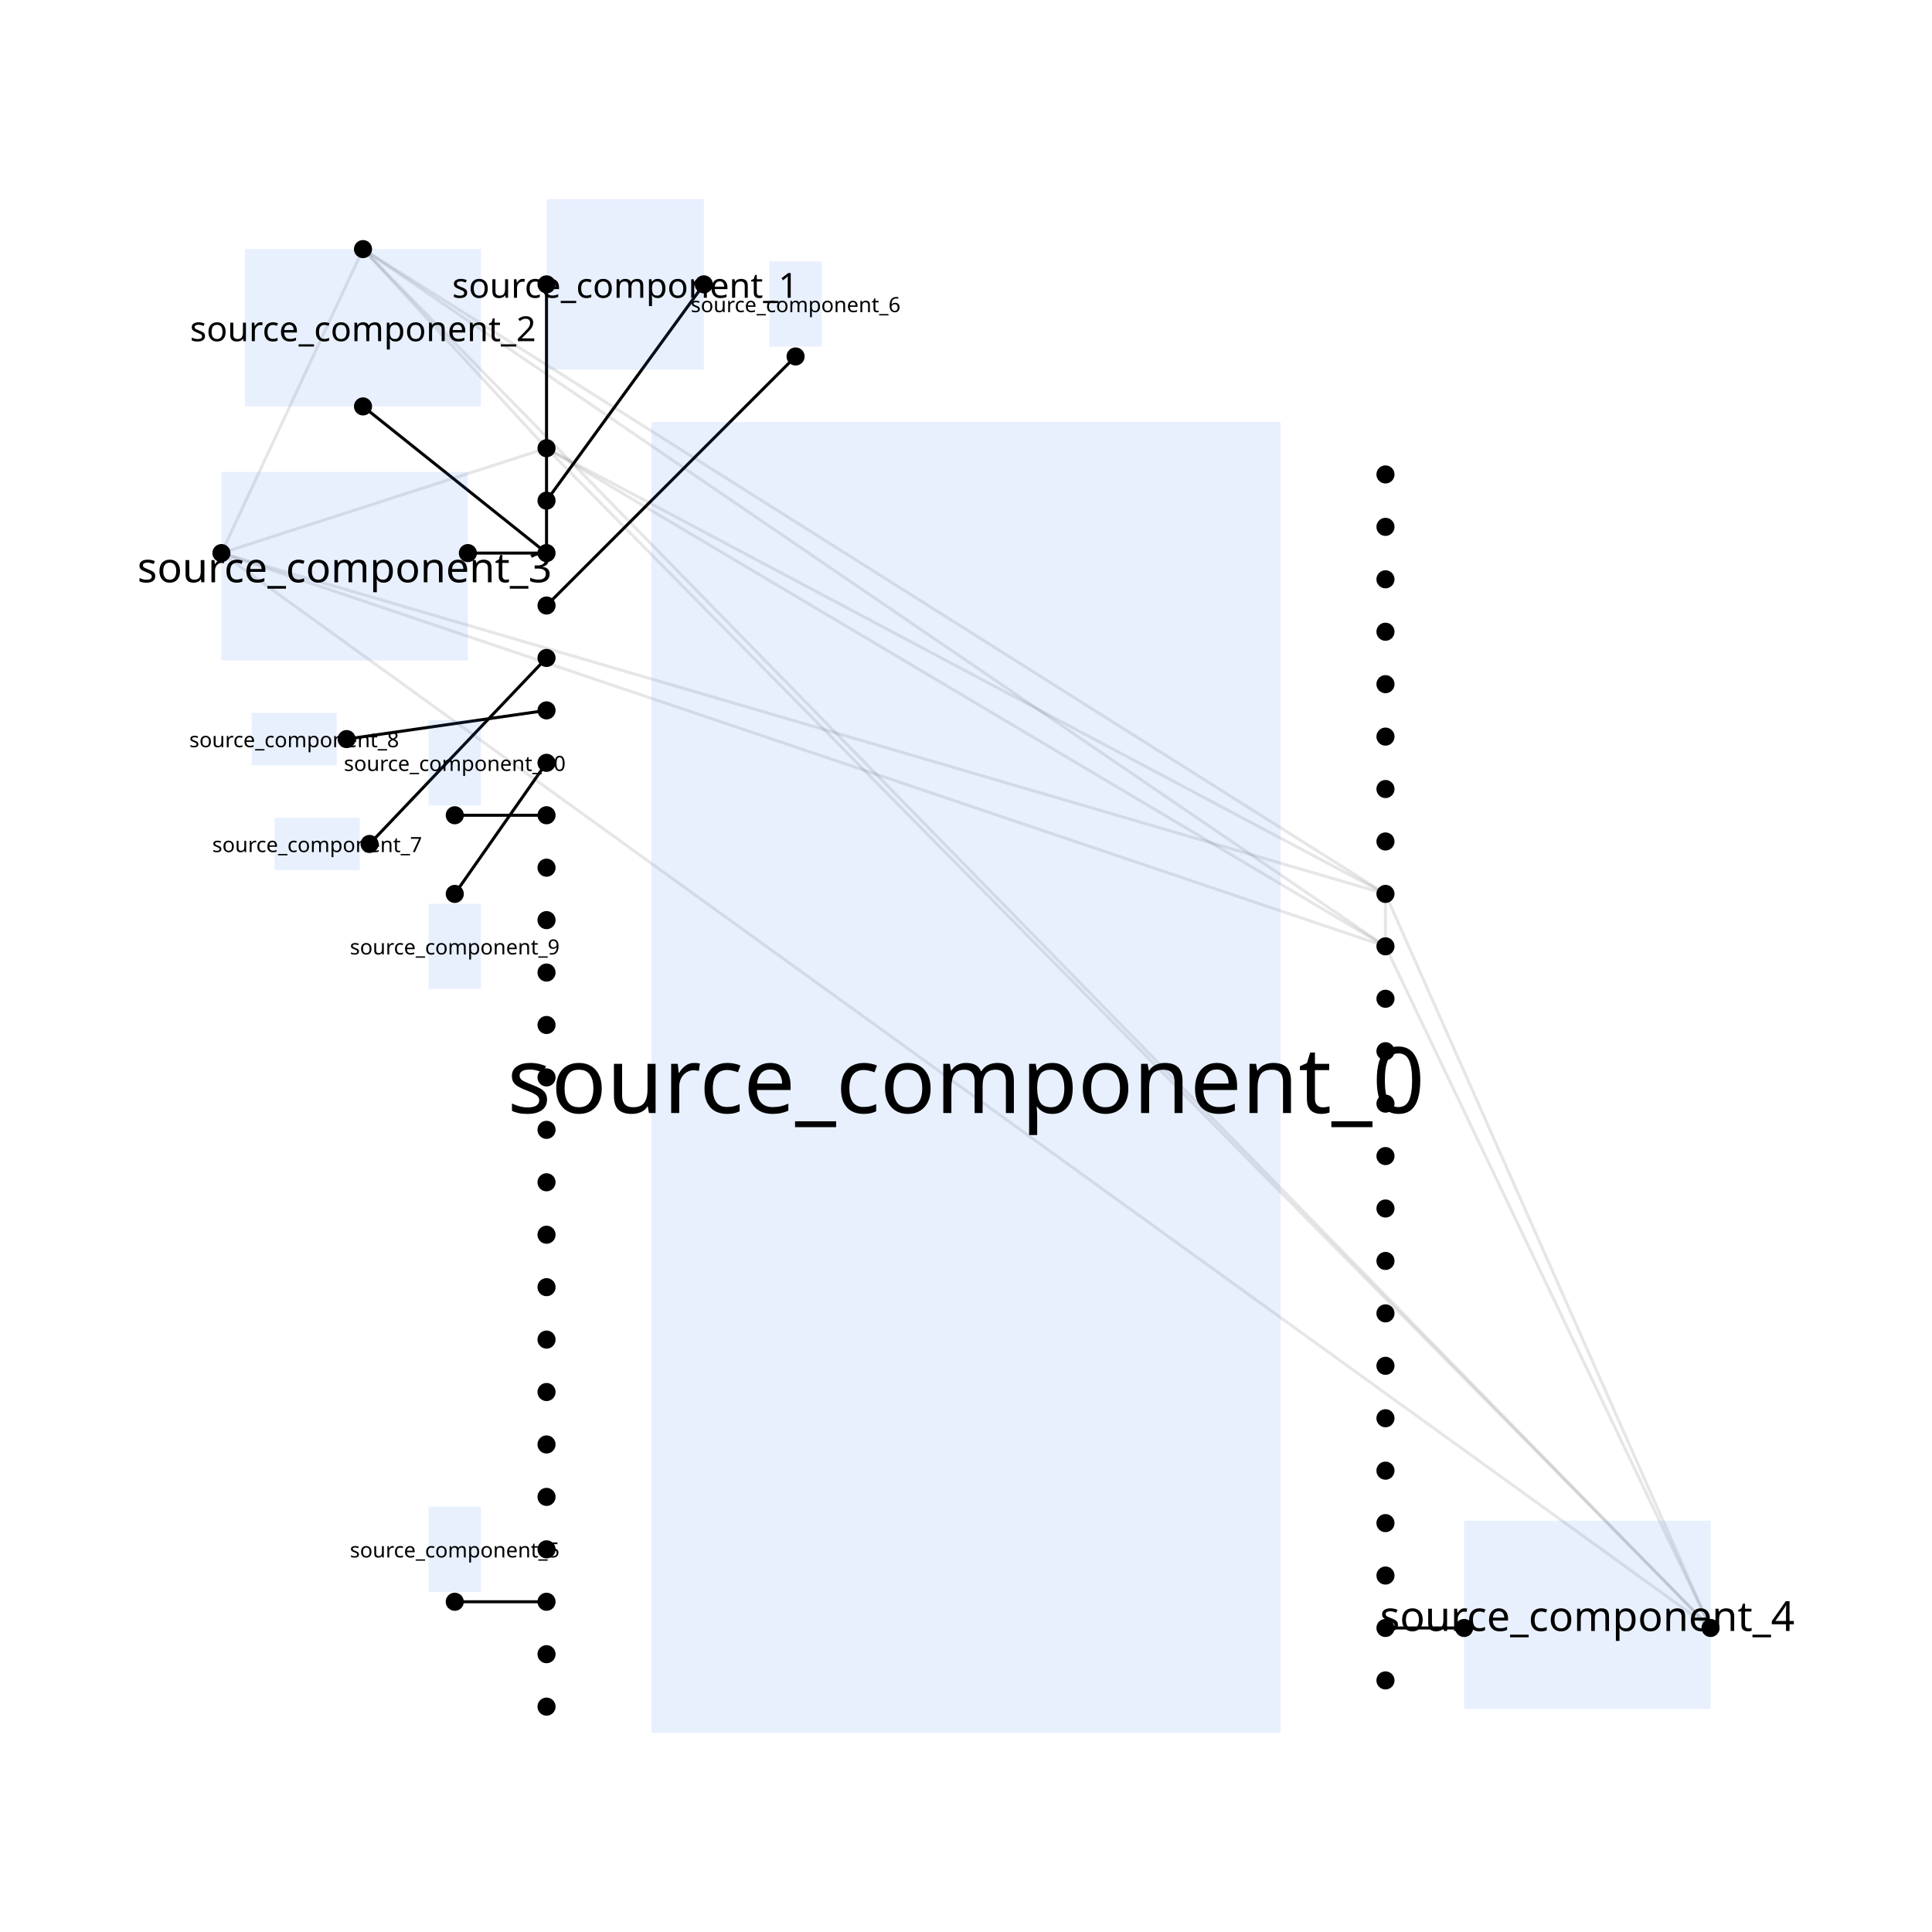
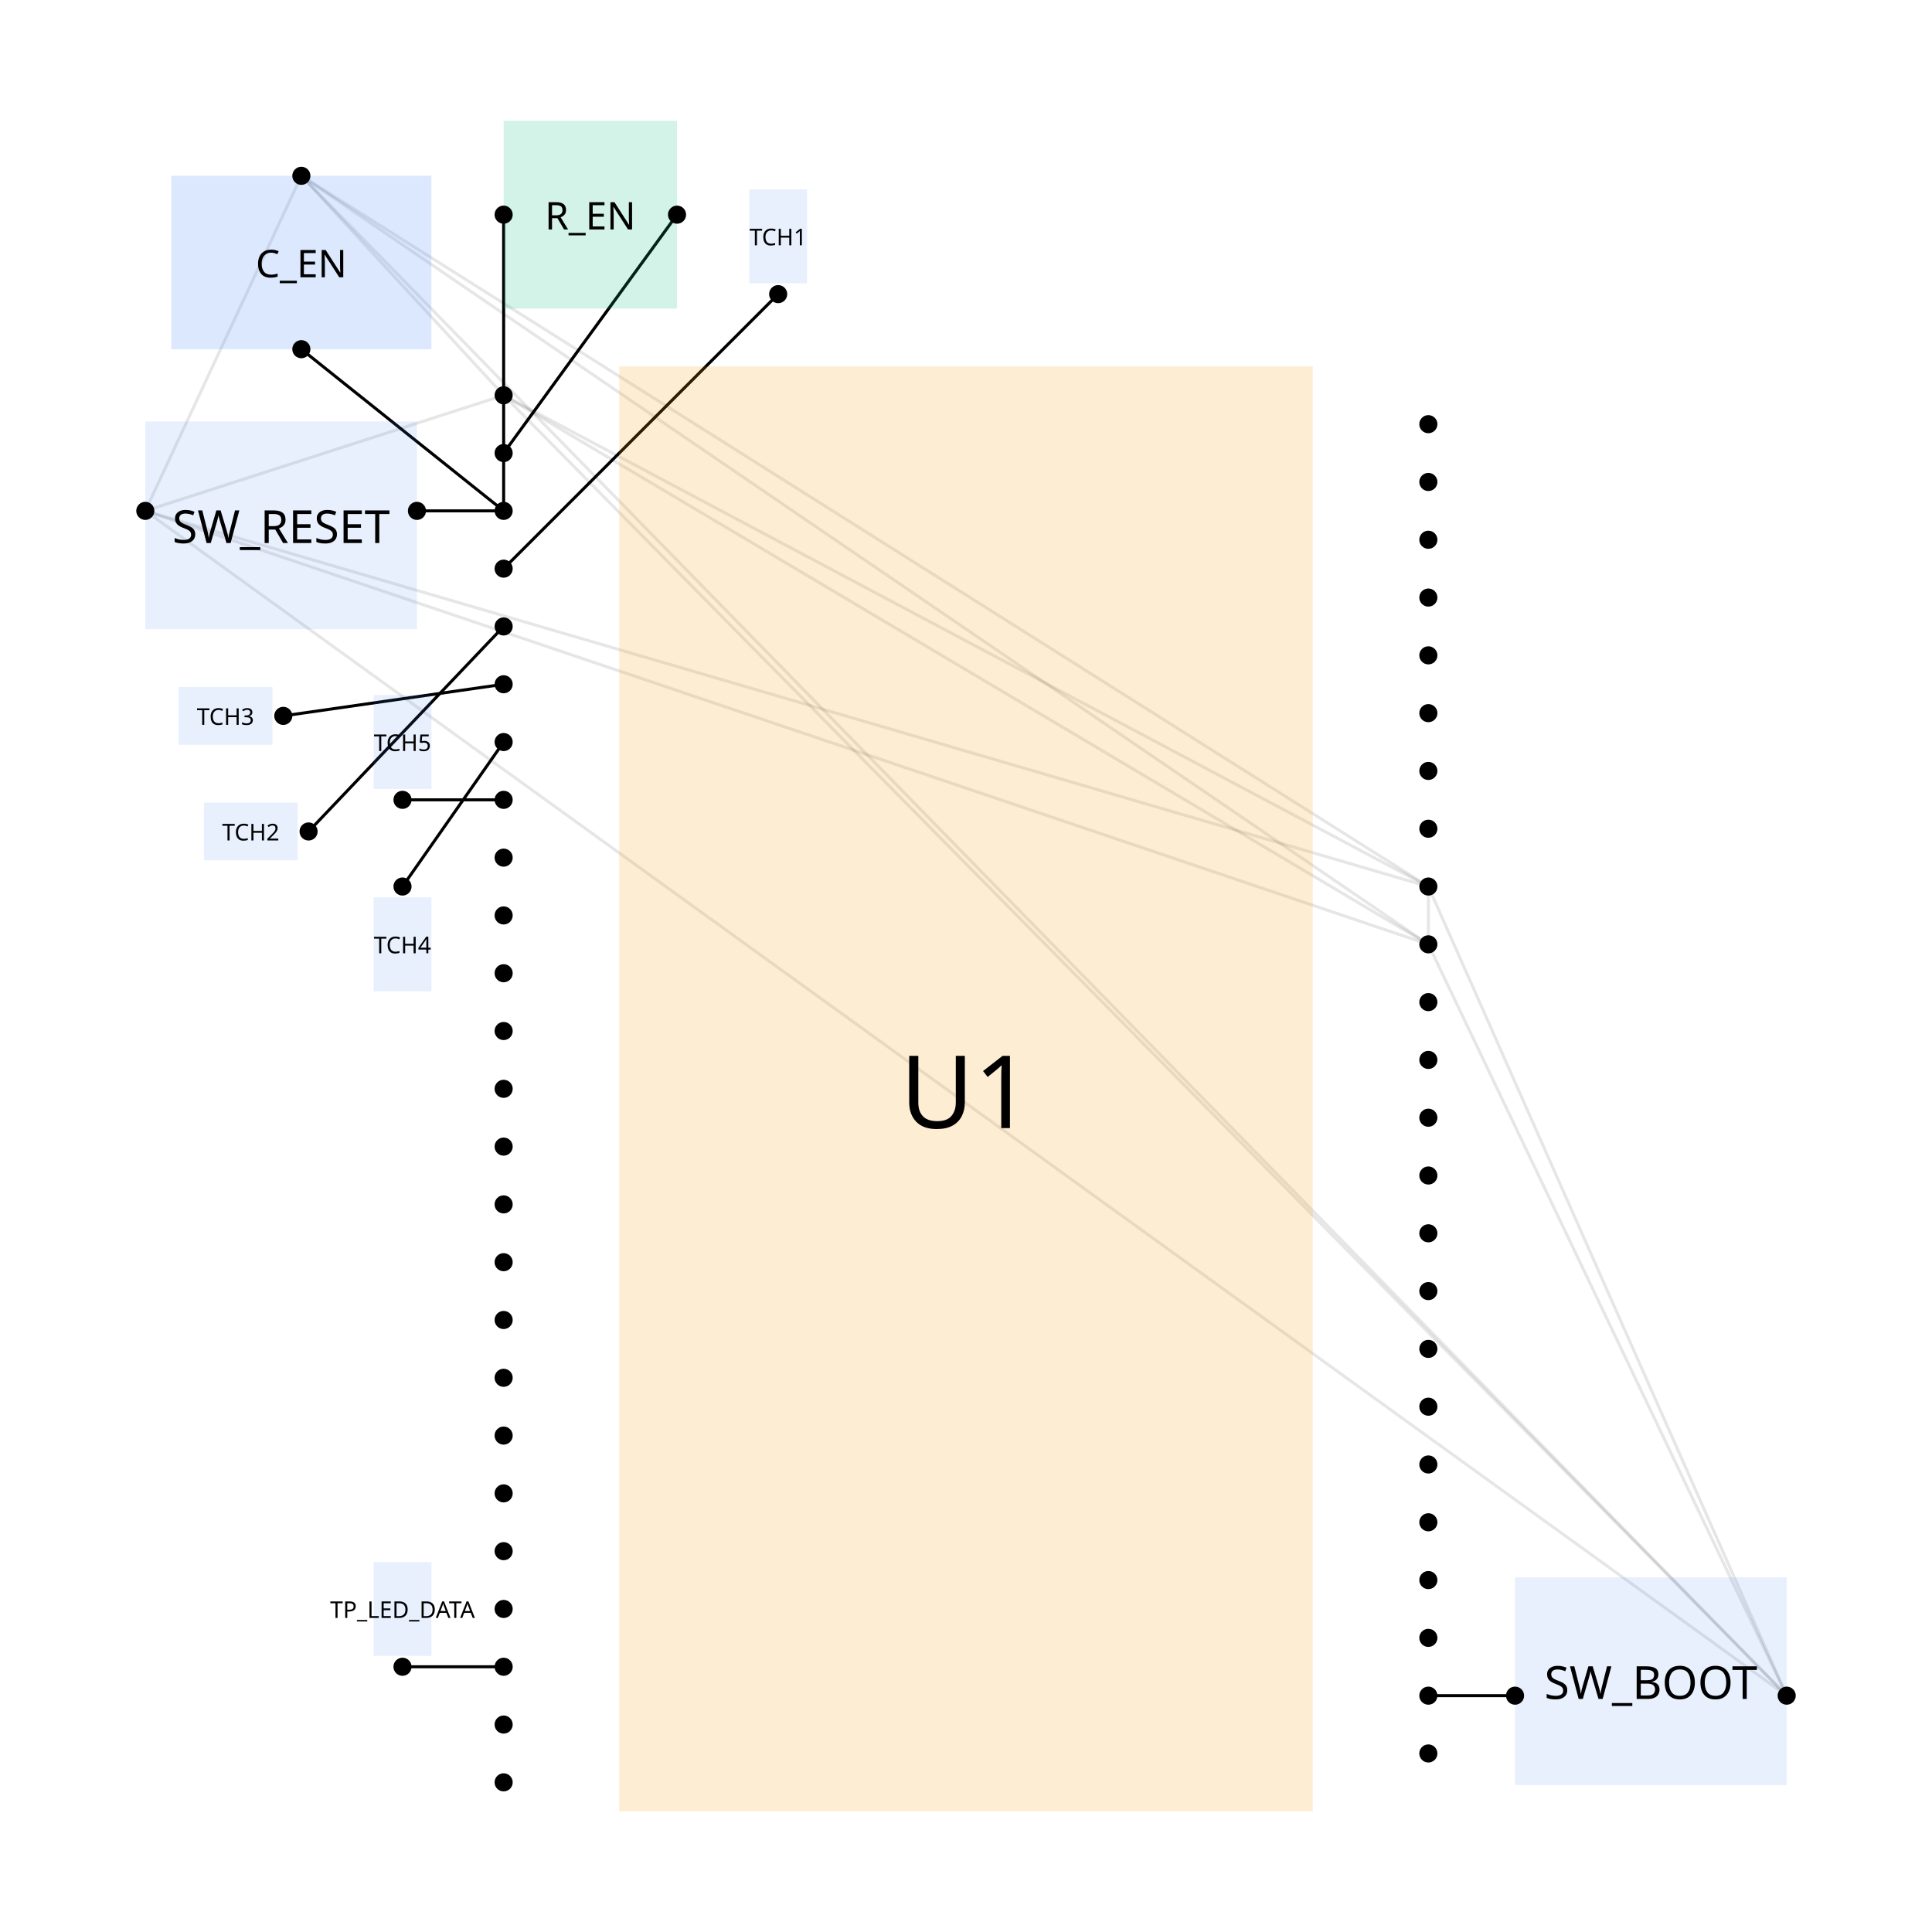
<svg xmlns="http://www.w3.org/2000/svg" width="640" height="640" viewBox="0 0 640 640">
  <rect width="100%" height="100%" fill="white" />
  <g>
-     <polyline data-points="-1.6,2.2000000000000006 -1.0000000000000009,3.0250000000000004" data-type="line" data-label="" points="181.045,165.847 233.153,94.198" fill="none" stroke="rgba(0,0,0,0.1)" stroke-width="1px" />
-   </g>
-   <g>
-     <polyline data-points="-1.6,2.400000000000001 1.6,0.49999999999999956" data-type="line" data-label="" points="181.045,148.477 458.955,313.486" fill="none" stroke="rgba(0,0,0,0.1)" stroke-width="1px" />
-   </g>
-   <g>
-     <polyline data-points="-1.6,2.400000000000001 1.6,0.6999999999999997" data-type="line" data-label="" points="181.045,148.477 458.955,296.117" fill="none" stroke="rgba(0,0,0,0.1)" stroke-width="1px" />
-   </g>
-   <g>
-     <polyline data-points="-1.6,2.400000000000001 -2.3000000000000003,3.15945535" data-type="line" data-label="" points="181.045,148.477 120.252,82.521" fill="none" stroke="rgba(0,0,0,0.1)" stroke-width="1px" />
-   </g>
-   <g>
-     <polyline data-points="-1.6,2.400000000000001 -2.8400000000000003,2.0000000000000013" data-type="line" data-label="" points="181.045,148.477 73.355,183.216" fill="none" stroke="rgba(0,0,0,0.1)" stroke-width="1px" />
-   </g>
-   <g>
-     <polyline data-points="-1.6,2.400000000000001 2.8400000000000003,-2.1000000000000005" data-type="line" data-label="" points="181.045,148.477 566.645,539.288" fill="none" stroke="rgba(0,0,0,0.1)" stroke-width="1px" />
-   </g>
-   <g>
-     <polyline data-points="1.6,0.49999999999999956 1.6,0.6999999999999997" data-type="line" data-label="" points="458.955,313.486 458.955,296.117" fill="none" stroke="rgba(0,0,0,0.1)" stroke-width="1px" />
-   </g>
-   <g>
-     <polyline data-points="1.6,0.49999999999999956 -2.3000000000000003,3.15945535" data-type="line" data-label="" points="458.955,313.486 120.252,82.521" fill="none" stroke="rgba(0,0,0,0.1)" stroke-width="1px" />
-   </g>
-   <g>
-     <polyline data-points="1.6,0.49999999999999956 -2.8400000000000003,2.0000000000000013" data-type="line" data-label="" points="458.955,313.486 73.355,183.216" fill="none" stroke="rgba(0,0,0,0.1)" stroke-width="1px" />
-   </g>
-   <g>
-     <polyline data-points="1.6,0.49999999999999956 2.8400000000000003,-2.1000000000000005" data-type="line" data-label="" points="458.955,313.486 566.645,539.288" fill="none" stroke="rgba(0,0,0,0.1)" stroke-width="1px" />
-   </g>
-   <g>
-     <polyline data-points="1.6,0.6999999999999997 -2.3000000000000003,3.15945535" data-type="line" data-label="" points="458.955,296.117 120.252,82.521" fill="none" stroke="rgba(0,0,0,0.1)" stroke-width="1px" />
-   </g>
-   <g>
-     <polyline data-points="1.6,0.6999999999999997 -2.8400000000000003,2.0000000000000013" data-type="line" data-label="" points="458.955,296.117 73.355,183.216" fill="none" stroke="rgba(0,0,0,0.1)" stroke-width="1px" />
-   </g>
-   <g>
-     <polyline data-points="1.6,0.6999999999999997 2.8400000000000003,-2.1000000000000005" data-type="line" data-label="" points="458.955,296.117 566.645,539.288" fill="none" stroke="rgba(0,0,0,0.1)" stroke-width="1px" />
-   </g>
-   <g>
-     <polyline data-points="-2.3000000000000003,3.15945535 -2.8400000000000003,2.0000000000000013" data-type="line" data-label="" points="120.252,82.521 73.355,183.216" fill="none" stroke="rgba(0,0,0,0.1)" stroke-width="1px" />
-   </g>
-   <g>
-     <polyline data-points="-2.3000000000000003,3.15945535 2.8400000000000003,-2.1000000000000005" data-type="line" data-label="" points="120.252,82.521 566.645,539.288" fill="none" stroke="rgba(0,0,0,0.1)" stroke-width="1px" />
-   </g>
-   <g>
-     <polyline data-points="-2.8400000000000003,2.0000000000000013 2.8400000000000003,-2.1000000000000005" data-type="line" data-label="" points="73.355,183.216 566.645,539.288" fill="none" stroke="rgba(0,0,0,0.1)" stroke-width="1px" />
-   </g>
-   <g>
-     <polyline data-points="-1.6,2.000000000000001 -1.6000000000000005,3.0250000000000004" data-type="line" data-label="" points="181.045,183.216 181.045,94.198" fill="none" stroke="black" stroke-width="1px" />
-   </g>
-   <g>
-     <polyline data-points="-1.6,2.000000000000001 -2.3000000000000003,2.5594553500000004" data-type="line" data-label="" points="181.045,183.216 120.252,134.629" fill="none" stroke="black" stroke-width="1px" />
-   </g>
-   <g>
-     <polyline data-points="-1.6,2.000000000000001 -1.9,2.000000000000001" data-type="line" data-label="" points="181.045,183.216 154.991,183.216" fill="none" stroke="black" stroke-width="1px" />
-   </g>
-   <g>
-     <polyline data-points="1.6,-2.1000000000000005 1.9,-2.1000000000000005" data-type="line" data-label="" points="458.955,539.288 485.009,539.288" fill="none" stroke="black" stroke-width="1px" />
-   </g>
-   <g>
-     <polyline data-points="-1.6,1.8000000000000007 -0.6500000000000009,2.75" data-type="line" data-label="" points="181.045,200.586 263.55,118.081" fill="none" stroke="black" stroke-width="1px" />
-   </g>
-   <g>
-     <polyline data-points="-1.6,1.6000000000000008 -2.2750000000000012,0.8905446500000017" data-type="line" data-label="" points="181.045,217.955 122.423,279.569" fill="none" stroke="black" stroke-width="1px" />
-   </g>
-   <g>
-     <polyline data-points="-1.6,1.4000000000000008 -2.3625000000000007,1.2905446500000015" data-type="line" data-label="" points="181.045,235.324 114.824,244.83" fill="none" stroke="black" stroke-width="1px" />
-   </g>
-   <g>
-     <polyline data-points="-1.6,1.2000000000000008 -1.9500000000000002,0.7000000000000006" data-type="line" data-label="" points="181.045,252.694 150.649,296.117" fill="none" stroke="black" stroke-width="1px" />
-   </g>
-   <g>
-     <polyline data-points="-1.6,1.0000000000000009 -1.9500000000000002,1.0000000000000009" data-type="line" data-label="" points="181.045,270.063 150.649,270.063" fill="none" stroke="black" stroke-width="1px" />
-   </g>
-   <g>
-     <polyline data-points="-1.6,-2.0000000000000004 -1.9500000000000006,-2.0000000000000004" data-type="line" data-label="" points="181.045,530.604 150.649,530.604" fill="none" stroke="black" stroke-width="1px" />
-   </g>
-   <g>
-     <polyline data-points="-1.6,2.2000000000000006 -1.0000000000000009,3.0250000000000004" data-type="line" data-label="" points="181.045,165.847 233.153,94.198" fill="none" stroke="black" stroke-width="1px" />
-   </g>
-   <g>
-     <rect data-type="rect" data-label="source_component_0" data-x="0" data-y="0" x="215.784" y="139.793" width="208.432" height="434.234" fill="rgba(59, 130, 246, 0.12)" stroke="none" stroke-width="0.012" />
-   </g>
-   <g>
-     <rect data-type="rect" data-label="source_component_1" data-x="-1.3000000000000007" data-y="3.0250000000000004" x="181.045" y="65.973" width="52.108" height="56.45" fill="rgba(59, 130, 246, 0.12)" stroke="none" stroke-width="0.012" />
-   </g>
-   <g>
-     <rect data-type="rect" data-label="source_component_2" data-x="-2.3000000000000003" data-y="2.85945535" x="81.171" y="82.521" width="78.162" height="52.108" fill="rgba(59, 130, 246, 0.12)" stroke="none" stroke-width="0.012" />
-   </g>
-   <g>
-     <rect data-type="rect" data-label="source_component_3" data-x="-2.37" data-y="1.950000000000001" x="73.355" y="156.341" width="81.636" height="62.435" fill="rgba(59, 130, 246, 0.12)" stroke="none" stroke-width="0.012" />
-   </g>
-   <g>
-     <rect data-type="rect" data-label="source_component_4" data-x="2.37" data-y="-2.0500000000000007" x="485.009" y="503.728" width="81.636" height="62.435" fill="rgba(59, 130, 246, 0.12)" stroke="none" stroke-width="0.012" />
-   </g>
-   <g>
-     <rect data-type="rect" data-label="source_component_5" data-x="-1.9500000000000006" data-y="-1.8000000000000003" x="141.964" y="499.122" width="17.369" height="28.225" fill="rgba(59, 130, 246, 0.12)" stroke="none" stroke-width="0.012" />
-   </g>
-   <g>
-     <rect data-type="rect" data-label="source_component_6" data-x="-0.6500000000000009" data-y="2.95" x="254.865" y="86.599" width="17.369" height="28.225" fill="rgba(59, 130, 246, 0.12)" stroke="none" stroke-width="0.012" />
-   </g>
-   <g>
-     <rect data-type="rect" data-label="source_component_7" data-x="-2.475000000000001" data-y="0.8905446500000017" x="90.941" y="270.884" width="28.225" height="17.369" fill="rgba(59, 130, 246, 0.12)" stroke="none" stroke-width="0.012" />
-   </g>
-   <g>
-     <rect data-type="rect" data-label="source_component_8" data-x="-2.562500000000001" data-y="1.2905446500000015" x="83.342" y="236.145" width="28.225" height="17.369" fill="rgba(59, 130, 246, 0.12)" stroke="none" stroke-width="0.012" />
-   </g>
-   <g>
-     <rect data-type="rect" data-label="source_component_9" data-x="-1.9500000000000002" data-y="0.5000000000000004" x="141.964" y="299.374" width="17.369" height="28.225" fill="rgba(59, 130, 246, 0.12)" stroke="none" stroke-width="0.012" />
-   </g>
-   <g>
-     <rect data-type="rect" data-label="source_component_10" data-x="-1.9500000000000002" data-y="1.200000000000001" x="141.964" y="238.581" width="17.369" height="28.225" fill="rgba(59, 130, 246, 0.12)" stroke="none" stroke-width="0.012" />
-   </g>
-   <text data-type="text" data-label="source_component_0" data-x="0" data-y="0" x="320" y="356.91" fill="black" font-size="30.396" font-family="sans-serif" text-anchor="middle" dominant-baseline="central">source_component_0</text>
-   <text data-type="text" data-label="source_component_1" data-x="-1.3000000000000007" data-y="3.0250000000000004" x="207.099" y="94.198" fill="black" font-size="11.464" font-family="sans-serif" text-anchor="middle" dominant-baseline="central">source_component_1</text>
-   <text data-type="text" data-label="source_component_2" data-x="-2.3000000000000003" data-y="2.85945535" x="120.252" y="108.575" fill="black" font-size="11.464" font-family="sans-serif" text-anchor="middle" dominant-baseline="central">source_component_2</text>
-   <text data-type="text" data-label="source_component_3" data-x="-2.37" data-y="1.950000000000001" x="114.173" y="187.559" fill="black" font-size="13.736" font-family="sans-serif" text-anchor="middle" dominant-baseline="central">source_component_3</text>
-   <text data-type="text" data-label="source_component_4" data-x="2.37" data-y="-2.0500000000000007" x="525.827" y="534.946" fill="black" font-size="13.736" font-family="sans-serif" text-anchor="middle" dominant-baseline="central">source_component_4</text>
-   <text data-type="text" data-label="source_component_5" data-x="-1.9500000000000006" data-y="-1.8000000000000003" x="150.649" y="513.234" fill="black" font-size="6.948" font-family="sans-serif" text-anchor="middle" dominant-baseline="central">source_component_5</text>
-   <text data-type="text" data-label="source_component_6" data-x="-0.6500000000000009" data-y="2.95" x="263.55" y="100.712" fill="black" font-size="6.948" font-family="sans-serif" text-anchor="middle" dominant-baseline="central">source_component_6</text>
-   <text data-type="text" data-label="source_component_7" data-x="-2.475000000000001" data-y="0.8905446500000017" x="105.054" y="279.569" fill="black" font-size="6.948" font-family="sans-serif" text-anchor="middle" dominant-baseline="central">source_component_7</text>
-   <text data-type="text" data-label="source_component_8" data-x="-2.562500000000001" data-y="1.2905446500000015" x="97.455" y="244.83" fill="black" font-size="6.948" font-family="sans-serif" text-anchor="middle" dominant-baseline="central">source_component_8</text>
-   <text data-type="text" data-label="source_component_9" data-x="-1.9500000000000002" data-y="0.5000000000000004" x="150.649" y="313.486" fill="black" font-size="6.948" font-family="sans-serif" text-anchor="middle" dominant-baseline="central">source_component_9</text>
-   <text data-type="text" data-label="source_component_10" data-x="-1.9500000000000002" data-y="1.200000000000001" x="150.649" y="252.694" fill="black" font-size="6.948" font-family="sans-serif" text-anchor="middle" dominant-baseline="central">source_component_10</text>
-   <g>
-     <circle data-type="point" data-label="source_port_0 (source_net_1)" data-x="-1.6" data-y="2.400000000000001" cx="181.045" cy="148.477" r="3" fill="black" />
-   </g>
-   <g>
-     <circle data-type="point" data-label="source_port_1 (source_net_0)" data-x="-1.6" data-y="2.2000000000000006" cx="181.045" cy="165.847" r="3" fill="black" />
-   </g>
-   <g>
-     <circle data-type="point" data-label="source_port_2" data-x="-1.6" data-y="2.000000000000001" cx="181.045" cy="183.216" r="3" fill="black" />
-   </g>
-   <g>
-     <circle data-type="point" data-label="source_port_3" data-x="-1.6" data-y="1.8000000000000007" cx="181.045" cy="200.586" r="3" fill="black" />
-   </g>
-   <g>
-     <circle data-type="point" data-label="source_port_4" data-x="-1.6" data-y="1.6000000000000008" cx="181.045" cy="217.955" r="3" fill="black" />
-   </g>
-   <g>
-     <circle data-type="point" data-label="source_port_5" data-x="-1.6" data-y="1.4000000000000008" cx="181.045" cy="235.324" r="3" fill="black" />
-   </g>
-   <g>
-     <circle data-type="point" data-label="source_port_6" data-x="-1.6" data-y="1.2000000000000008" cx="181.045" cy="252.694" r="3" fill="black" />
-   </g>
-   <g>
-     <circle data-type="point" data-label="source_port_7" data-x="-1.6" data-y="1.0000000000000009" cx="181.045" cy="270.063" r="3" fill="black" />
-   </g>
-   <g>
-     <circle data-type="point" data-label="source_port_8" data-x="-1.6" data-y="0.8000000000000009" cx="181.045" cy="287.432" r="3" fill="black" />
-   </g>
-   <g>
-     <circle data-type="point" data-label="source_port_9" data-x="-1.6" data-y="0.600000000000001" cx="181.045" cy="304.802" r="3" fill="black" />
-   </g>
-   <g>
-     <circle data-type="point" data-label="source_port_10" data-x="-1.6" data-y="0.400000000000001" cx="181.045" cy="322.171" r="3" fill="black" />
-   </g>
-   <g>
-     <circle data-type="point" data-label="source_port_11" data-x="-1.6" data-y="0.20000000000000107" cx="181.045" cy="339.541" r="3" fill="black" />
-   </g>
-   <g>
-     <circle data-type="point" data-label="source_port_12" data-x="-1.6" data-y="8.881784197001252e-16" cx="181.045" cy="356.91" r="3" fill="black" />
-   </g>
-   <g>
-     <circle data-type="point" data-label="source_port_13" data-x="-1.6" data-y="-0.1999999999999993" cx="181.045" cy="374.279" r="3" fill="black" />
-   </g>
-   <g>
-     <circle data-type="point" data-label="source_port_14" data-x="-1.6" data-y="-0.39999999999999947" cx="181.045" cy="391.649" r="3" fill="black" />
-   </g>
-   <g>
-     <circle data-type="point" data-label="source_port_15" data-x="-1.6" data-y="-0.5999999999999996" cx="181.045" cy="409.018" r="3" fill="black" />
-   </g>
-   <g>
-     <circle data-type="point" data-label="source_port_16" data-x="-1.6" data-y="-0.7999999999999998" cx="181.045" cy="426.387" r="3" fill="black" />
-   </g>
-   <g>
-     <circle data-type="point" data-label="source_port_17" data-x="-1.6" data-y="-1" cx="181.045" cy="443.757" r="3" fill="black" />
-   </g>
-   <g>
-     <circle data-type="point" data-label="source_port_18" data-x="-1.6" data-y="-1.2000000000000002" cx="181.045" cy="461.126" r="3" fill="black" />
-   </g>
-   <g>
-     <circle data-type="point" data-label="source_port_19" data-x="-1.6" data-y="-1.4000000000000004" cx="181.045" cy="478.496" r="3" fill="black" />
-   </g>
-   <g>
-     <circle data-type="point" data-label="source_port_20" data-x="-1.6" data-y="-1.6" cx="181.045" cy="495.865" r="3" fill="black" />
-   </g>
-   <g>
-     <circle data-type="point" data-label="source_port_21" data-x="-1.6" data-y="-1.8000000000000003" cx="181.045" cy="513.234" r="3" fill="black" />
-   </g>
-   <g>
-     <circle data-type="point" data-label="source_port_22" data-x="-1.6" data-y="-2.0000000000000004" cx="181.045" cy="530.604" r="3" fill="black" />
-   </g>
-   <g>
-     <circle data-type="point" data-label="source_port_23" data-x="-1.6" data-y="-2.2000000000000006" cx="181.045" cy="547.973" r="3" fill="black" />
-   </g>
-   <g>
-     <circle data-type="point" data-label="source_port_24" data-x="-1.6" data-y="-2.400000000000001" cx="181.045" cy="565.342" r="3" fill="black" />
-   </g>
-   <g>
-     <circle data-type="point" data-label="source_port_25" data-x="1.6" data-y="-2.3000000000000007" cx="458.955" cy="556.658" r="3" fill="black" />
-   </g>
-   <g>
-     <circle data-type="point" data-label="source_port_26" data-x="1.6" data-y="-2.1000000000000005" cx="458.955" cy="539.288" r="3" fill="black" />
-   </g>
-   <g>
-     <circle data-type="point" data-label="source_port_27" data-x="1.6" data-y="-1.9000000000000008" cx="458.955" cy="521.919" r="3" fill="black" />
-   </g>
-   <g>
-     <circle data-type="point" data-label="source_port_28" data-x="1.6" data-y="-1.7000000000000006" cx="458.955" cy="504.55" r="3" fill="black" />
-   </g>
-   <g>
-     <circle data-type="point" data-label="source_port_29" data-x="1.6" data-y="-1.5000000000000007" cx="458.955" cy="487.18" r="3" fill="black" />
-   </g>
-   <g>
-     <circle data-type="point" data-label="source_port_30" data-x="1.6" data-y="-1.3000000000000007" cx="458.955" cy="469.811" r="3" fill="black" />
-   </g>
-   <g>
-     <circle data-type="point" data-label="source_port_31" data-x="1.6" data-y="-1.1000000000000008" cx="458.955" cy="452.441" r="3" fill="black" />
-   </g>
-   <g>
-     <circle data-type="point" data-label="source_port_32" data-x="1.6" data-y="-0.9000000000000008" cx="458.955" cy="435.072" r="3" fill="black" />
-   </g>
-   <g>
-     <circle data-type="point" data-label="source_port_33" data-x="1.6" data-y="-0.7000000000000008" cx="458.955" cy="417.703" r="3" fill="black" />
-   </g>
-   <g>
-     <circle data-type="point" data-label="source_port_34" data-x="1.6" data-y="-0.5000000000000009" cx="458.955" cy="400.333" r="3" fill="black" />
-   </g>
-   <g>
-     <circle data-type="point" data-label="source_port_35" data-x="1.6" data-y="-0.30000000000000093" cx="458.955" cy="382.964" r="3" fill="black" />
-   </g>
-   <g>
-     <circle data-type="point" data-label="source_port_36" data-x="1.6" data-y="-0.10000000000000098" cx="458.955" cy="365.595" r="3" fill="black" />
-   </g>
-   <g>
-     <circle data-type="point" data-label="source_port_37" data-x="1.6" data-y="0.0999999999999992" cx="458.955" cy="348.225" r="3" fill="black" />
-   </g>
-   <g>
-     <circle data-type="point" data-label="source_port_38" data-x="1.6" data-y="0.2999999999999994" cx="458.955" cy="330.856" r="3" fill="black" />
-   </g>
-   <g>
-     <circle data-type="point" data-label="source_port_39 (source_net_1)" data-x="1.6" data-y="0.49999999999999956" cx="458.955" cy="313.486" r="3" fill="black" />
-   </g>
-   <g>
-     <circle data-type="point" data-label="source_port_40 (source_net_1)" data-x="1.6" data-y="0.6999999999999997" cx="458.955" cy="296.117" r="3" fill="black" />
-   </g>
-   <g>
-     <circle data-type="point" data-label="source_port_41" data-x="1.6" data-y="0.8999999999999999" cx="458.955" cy="278.748" r="3" fill="black" />
-   </g>
-   <g>
-     <circle data-type="point" data-label="source_port_42" data-x="1.6" data-y="1.1" cx="458.955" cy="261.378" r="3" fill="black" />
-   </g>
-   <g>
-     <circle data-type="point" data-label="source_port_43" data-x="1.6" data-y="1.3000000000000003" cx="458.955" cy="244.009" r="3" fill="black" />
-   </g>
-   <g>
-     <circle data-type="point" data-label="source_port_44" data-x="1.6" data-y="1.5000000000000004" cx="458.955" cy="226.64" r="3" fill="black" />
-   </g>
-   <g>
-     <circle data-type="point" data-label="source_port_45" data-x="1.6" data-y="1.7000000000000002" cx="458.955" cy="209.27" r="3" fill="black" />
-   </g>
-   <g>
-     <circle data-type="point" data-label="source_port_46" data-x="1.6" data-y="1.9000000000000004" cx="458.955" cy="191.901" r="3" fill="black" />
-   </g>
-   <g>
-     <circle data-type="point" data-label="source_port_47" data-x="1.6" data-y="2.1000000000000005" cx="458.955" cy="174.532" r="3" fill="black" />
-   </g>
-   <g>
-     <circle data-type="point" data-label="source_port_48" data-x="1.6" data-y="2.3000000000000007" cx="458.955" cy="157.162" r="3" fill="black" />
-   </g>
-   <g>
-     <circle data-type="point" data-label="source_port_49" data-x="-1.6000000000000005" data-y="3.0250000000000004" cx="181.045" cy="94.198" r="3" fill="black" />
-   </g>
-   <g>
-     <circle data-type="point" data-label="source_port_50 (source_net_0)" data-x="-1.0000000000000009" data-y="3.0250000000000004" cx="233.153" cy="94.198" r="3" fill="black" />
-   </g>
-   <g>
-     <circle data-type="point" data-label="source_port_51" data-x="-2.3000000000000003" data-y="2.5594553500000004" cx="120.252" cy="134.629" r="3" fill="black" />
-   </g>
-   <g>
-     <circle data-type="point" data-label="source_port_52 (source_net_1)" data-x="-2.3000000000000003" data-y="3.15945535" cx="120.252" cy="82.521" r="3" fill="black" />
-   </g>
-   <g>
-     <circle data-type="point" data-label="source_port_53" data-x="-1.9" data-y="2.000000000000001" cx="154.991" cy="183.216" r="3" fill="black" />
-   </g>
-   <g>
-     <circle data-type="point" data-label="source_port_54 (source_net_1)" data-x="-2.8400000000000003" data-y="2.0000000000000013" cx="73.355" cy="183.216" r="3" fill="black" />
-   </g>
-   <g>
-     <circle data-type="point" data-label="source_port_57" data-x="1.9" data-y="-2.1000000000000005" cx="485.009" cy="539.288" r="3" fill="black" />
-   </g>
-   <g>
-     <circle data-type="point" data-label="source_port_58 (source_net_1)" data-x="2.8400000000000003" data-y="-2.1000000000000005" cx="566.645" cy="539.288" r="3" fill="black" />
-   </g>
-   <g>
-     <circle data-type="point" data-label="source_port_61" data-x="-1.9500000000000006" data-y="-2.0000000000000004" cx="150.649" cy="530.604" r="3" fill="black" />
-   </g>
-   <g>
-     <circle data-type="point" data-label="source_port_62" data-x="-0.6500000000000009" data-y="2.75" cx="263.55" cy="118.081" r="3" fill="black" />
-   </g>
-   <g>
-     <circle data-type="point" data-label="source_port_63" data-x="-2.2750000000000012" data-y="0.8905446500000017" cx="122.423" cy="279.569" r="3" fill="black" />
-   </g>
-   <g>
-     <circle data-type="point" data-label="source_port_64" data-x="-2.3625000000000007" data-y="1.2905446500000015" cx="114.824" cy="244.83" r="3" fill="black" />
-   </g>
-   <g>
-     <circle data-type="point" data-label="source_port_65" data-x="-1.9500000000000002" data-y="0.7000000000000006" cx="150.649" cy="296.117" r="3" fill="black" />
-   </g>
-   <g>
-     <circle data-type="point" data-label="source_port_66" data-x="-1.9500000000000002" data-y="1.0000000000000009" cx="150.649" cy="270.063" r="3" fill="black" />
+     <polyline data-points="-1.6,2.2000000000000006 -1.0000000000000009,3.0250000000000004" data-type="line" data-label="" points="166.838,150.085 224.274,71.111" fill="none" stroke="rgba(0,0,0,0.1)" stroke-width="1px" />
+   </g>
+   <g>
+     <polyline data-points="-1.6,2.400000000000001 1.6,0.49999999999999956" data-type="line" data-label="" points="166.838,130.94 473.162,312.821" fill="none" stroke="rgba(0,0,0,0.1)" stroke-width="1px" />
+   </g>
+   <g>
+     <polyline data-points="-1.6,2.400000000000001 1.6,0.6999999999999997" data-type="line" data-label="" points="166.838,130.94 473.162,293.675" fill="none" stroke="rgba(0,0,0,0.1)" stroke-width="1px" />
+   </g>
+   <g>
+     <polyline data-points="-1.6,2.400000000000001 -2.3000000000000003,3.15945535" data-type="line" data-label="" points="166.838,130.94 99.829,58.24" fill="none" stroke="rgba(0,0,0,0.1)" stroke-width="1px" />
+   </g>
+   <g>
+     <polyline data-points="-1.6,2.400000000000001 -2.8400000000000003,2.0000000000000013" data-type="line" data-label="" points="166.838,130.94 48.137,169.231" fill="none" stroke="rgba(0,0,0,0.1)" stroke-width="1px" />
+   </g>
+   <g>
+     <polyline data-points="-1.6,2.400000000000001 2.8400000000000003,-2.1000000000000005" data-type="line" data-label="" points="166.838,130.94 591.863,561.709" fill="none" stroke="rgba(0,0,0,0.1)" stroke-width="1px" />
+   </g>
+   <g>
+     <polyline data-points="1.6,0.49999999999999956 1.6,0.6999999999999997" data-type="line" data-label="" points="473.162,312.821 473.162,293.675" fill="none" stroke="rgba(0,0,0,0.1)" stroke-width="1px" />
+   </g>
+   <g>
+     <polyline data-points="1.6,0.49999999999999956 -2.3000000000000003,3.15945535" data-type="line" data-label="" points="473.162,312.821 99.829,58.24" fill="none" stroke="rgba(0,0,0,0.1)" stroke-width="1px" />
+   </g>
+   <g>
+     <polyline data-points="1.6,0.49999999999999956 -2.8400000000000003,2.0000000000000013" data-type="line" data-label="" points="473.162,312.821 48.137,169.231" fill="none" stroke="rgba(0,0,0,0.1)" stroke-width="1px" />
+   </g>
+   <g>
+     <polyline data-points="1.6,0.49999999999999956 2.8400000000000003,-2.1000000000000005" data-type="line" data-label="" points="473.162,312.821 591.863,561.709" fill="none" stroke="rgba(0,0,0,0.1)" stroke-width="1px" />
+   </g>
+   <g>
+     <polyline data-points="1.6,0.6999999999999997 -2.3000000000000003,3.15945535" data-type="line" data-label="" points="473.162,293.675 99.829,58.24" fill="none" stroke="rgba(0,0,0,0.1)" stroke-width="1px" />
+   </g>
+   <g>
+     <polyline data-points="1.6,0.6999999999999997 -2.8400000000000003,2.0000000000000013" data-type="line" data-label="" points="473.162,293.675 48.137,169.231" fill="none" stroke="rgba(0,0,0,0.1)" stroke-width="1px" />
+   </g>
+   <g>
+     <polyline data-points="1.6,0.6999999999999997 2.8400000000000003,-2.1000000000000005" data-type="line" data-label="" points="473.162,293.675 591.863,561.709" fill="none" stroke="rgba(0,0,0,0.1)" stroke-width="1px" />
+   </g>
+   <g>
+     <polyline data-points="-2.3000000000000003,3.15945535 -2.8400000000000003,2.0000000000000013" data-type="line" data-label="" points="99.829,58.24 48.137,169.231" fill="none" stroke="rgba(0,0,0,0.1)" stroke-width="1px" />
+   </g>
+   <g>
+     <polyline data-points="-2.3000000000000003,3.15945535 2.8400000000000003,-2.1000000000000005" data-type="line" data-label="" points="99.829,58.24 591.863,561.709" fill="none" stroke="rgba(0,0,0,0.1)" stroke-width="1px" />
+   </g>
+   <g>
+     <polyline data-points="-2.8400000000000003,2.0000000000000013 2.8400000000000003,-2.1000000000000005" data-type="line" data-label="" points="48.137,169.231 591.863,561.709" fill="none" stroke="rgba(0,0,0,0.1)" stroke-width="1px" />
+   </g>
+   <g>
+     <polyline data-points="-1.6,2.000000000000001 -1.6000000000000005,3.0250000000000004" data-type="line" data-label="" points="166.838,169.231 166.838,71.111" fill="none" stroke="black" stroke-width="1px" />
+   </g>
+   <g>
+     <polyline data-points="-1.6,2.000000000000001 -2.3000000000000003,2.5594553500000004" data-type="line" data-label="" points="166.838,169.231 99.829,115.676" fill="none" stroke="black" stroke-width="1px" />
+   </g>
+   <g>
+     <polyline data-points="-1.6,2.000000000000001 -1.9,2.000000000000001" data-type="line" data-label="" points="166.838,169.231 138.12,169.231" fill="none" stroke="black" stroke-width="1px" />
+   </g>
+   <g>
+     <polyline data-points="1.6,-2.1000000000000005 1.9,-2.1000000000000005" data-type="line" data-label="" points="473.162,561.709 501.88,561.709" fill="none" stroke="black" stroke-width="1px" />
+   </g>
+   <g>
+     <polyline data-points="-1.6,1.8000000000000007 -0.6500000000000009,2.75" data-type="line" data-label="" points="166.838,188.376 257.778,97.436" fill="none" stroke="black" stroke-width="1px" />
+   </g>
+   <g>
+     <polyline data-points="-1.6,1.6000000000000008 -2.2750000000000012,0.8905446500000017" data-type="line" data-label="" points="166.838,207.521 102.222,275.435" fill="none" stroke="black" stroke-width="1px" />
+   </g>
+   <g>
+     <polyline data-points="-1.6,1.4000000000000008 -2.3625000000000007,1.2905446500000015" data-type="line" data-label="" points="166.838,226.667 93.846,237.144" fill="none" stroke="black" stroke-width="1px" />
+   </g>
+   <g>
+     <polyline data-points="-1.6,1.2000000000000008 -1.9500000000000002,0.7000000000000006" data-type="line" data-label="" points="166.838,245.812 133.333,293.675" fill="none" stroke="black" stroke-width="1px" />
+   </g>
+   <g>
+     <polyline data-points="-1.6,1.0000000000000009 -1.9500000000000002,1.0000000000000009" data-type="line" data-label="" points="166.838,264.957 133.333,264.957" fill="none" stroke="black" stroke-width="1px" />
+   </g>
+   <g>
+     <polyline data-points="-1.6,-2.0000000000000004 -1.9500000000000006,-2.0000000000000004" data-type="line" data-label="" points="166.838,552.137 133.333,552.137" fill="none" stroke="black" stroke-width="1px" />
+   </g>
+   <g>
+     <polyline data-points="-1.6,2.2000000000000006 -1.0000000000000009,3.0250000000000004" data-type="line" data-label="" points="166.838,150.085 224.274,71.111" fill="none" stroke="black" stroke-width="1px" />
+   </g>
+   <g>
+     <rect data-type="rect" data-label="U1" data-x="0" data-y="0" x="205.128" y="121.368" width="229.744" height="478.632" fill="rgba(245, 158, 11, 0.18)" stroke="none" stroke-width="0.01" />
+   </g>
+   <g>
+     <rect data-type="rect" data-label="R_EN" data-x="-1.3000000000000007" data-y="3.0250000000000004" x="166.838" y="40" width="57.436" height="62.222" fill="rgba(16, 185, 129, 0.18)" stroke="none" stroke-width="0.01" />
+   </g>
+   <g>
+     <rect data-type="rect" data-label="C_EN" data-x="-2.3000000000000003" data-y="2.85945535" x="56.752" y="58.24" width="86.154" height="57.436" fill="rgba(59, 130, 246, 0.18)" stroke="none" stroke-width="0.01" />
+   </g>
+   <g>
+     <rect data-type="rect" data-label="SW_RESET" data-x="-2.37" data-y="1.950000000000001" x="48.137" y="139.608" width="89.983" height="68.819" fill="rgba(59, 130, 246, 0.12)" stroke="none" stroke-width="0.01" />
+   </g>
+   <g>
+     <rect data-type="rect" data-label="SW_BOOT" data-x="2.37" data-y="-2.0500000000000007" x="501.88" y="522.514" width="89.983" height="68.819" fill="rgba(59, 130, 246, 0.12)" stroke="none" stroke-width="0.01" />
+   </g>
+   <g>
+     <rect data-type="rect" data-label="TP_LED_DATA" data-x="-1.9500000000000006" data-y="-1.8000000000000003" x="123.761" y="517.436" width="19.145" height="31.111" fill="rgba(59, 130, 246, 0.12)" stroke="none" stroke-width="0.01" />
+   </g>
+   <g>
+     <rect data-type="rect" data-label="TCH1" data-x="-0.6500000000000009" data-y="2.95" x="248.205" y="62.735" width="19.145" height="31.111" fill="rgba(59, 130, 246, 0.12)" stroke="none" stroke-width="0.01" />
+   </g>
+   <g>
+     <rect data-type="rect" data-label="TCH2" data-x="-2.475000000000001" data-y="0.8905446500000017" x="67.521" y="265.862" width="31.111" height="19.145" fill="rgba(59, 130, 246, 0.12)" stroke="none" stroke-width="0.01" />
+   </g>
+   <g>
+     <rect data-type="rect" data-label="TCH3" data-x="-2.562500000000001" data-y="1.2905446500000015" x="59.145" y="227.572" width="31.111" height="19.145" fill="rgba(59, 130, 246, 0.12)" stroke="none" stroke-width="0.01" />
+   </g>
+   <g>
+     <rect data-type="rect" data-label="TCH4" data-x="-1.9500000000000002" data-y="0.5000000000000004" x="123.761" y="297.265" width="19.145" height="31.111" fill="rgba(59, 130, 246, 0.12)" stroke="none" stroke-width="0.01" />
+   </g>
+   <g>
+     <rect data-type="rect" data-label="TCH5" data-x="-1.9500000000000002" data-y="1.200000000000001" x="123.761" y="230.256" width="19.145" height="31.111" fill="rgba(59, 130, 246, 0.12)" stroke="none" stroke-width="0.01" />
+   </g>
+   <text data-type="text" data-label="U1" data-x="0" data-y="0" x="320" y="360.684" fill="black" font-size="33.504" font-family="sans-serif" text-anchor="middle" dominant-baseline="central">U1</text>
+   <text data-type="text" data-label="R_EN" data-x="-1.3000000000000007" data-y="3.0250000000000004" x="195.556" y="71.111" fill="black" font-size="12.636" font-family="sans-serif" text-anchor="middle" dominant-baseline="central">R_EN</text>
+   <text data-type="text" data-label="C_EN" data-x="-2.3000000000000003" data-y="2.85945535" x="99.829" y="86.958" fill="black" font-size="12.636" font-family="sans-serif" text-anchor="middle" dominant-baseline="central">C_EN</text>
+   <text data-type="text" data-label="SW_RESET" data-x="-2.37" data-y="1.950000000000001" x="93.128" y="174.017" fill="black" font-size="15.14" font-family="sans-serif" text-anchor="middle" dominant-baseline="central">SW_RESET</text>
+   <text data-type="text" data-label="SW_BOOT" data-x="2.37" data-y="-2.0500000000000007" x="546.872" y="556.923" fill="black" font-size="15.14" font-family="sans-serif" text-anchor="middle" dominant-baseline="central">SW_BOOT</text>
+   <text data-type="text" data-label="TP_LED_DATA" data-x="-1.9500000000000006" data-y="-1.8000000000000003" x="133.333" y="532.991" fill="black" font-size="7.658" font-family="sans-serif" text-anchor="middle" dominant-baseline="central">TP_LED_DATA</text>
+   <text data-type="text" data-label="TCH1" data-x="-0.6500000000000009" data-y="2.95" x="257.778" y="78.291" fill="black" font-size="7.658" font-family="sans-serif" text-anchor="middle" dominant-baseline="central">TCH1</text>
+   <text data-type="text" data-label="TCH2" data-x="-2.475000000000001" data-y="0.8905446500000017" x="83.077" y="275.435" fill="black" font-size="7.658" font-family="sans-serif" text-anchor="middle" dominant-baseline="central">TCH2</text>
+   <text data-type="text" data-label="TCH3" data-x="-2.562500000000001" data-y="1.2905446500000015" x="74.701" y="237.144" fill="black" font-size="7.658" font-family="sans-serif" text-anchor="middle" dominant-baseline="central">TCH3</text>
+   <text data-type="text" data-label="TCH4" data-x="-1.9500000000000002" data-y="0.5000000000000004" x="133.333" y="312.821" fill="black" font-size="7.658" font-family="sans-serif" text-anchor="middle" dominant-baseline="central">TCH4</text>
+   <text data-type="text" data-label="TCH5" data-x="-1.9500000000000002" data-y="1.200000000000001" x="133.333" y="245.812" fill="black" font-size="7.658" font-family="sans-serif" text-anchor="middle" dominant-baseline="central">TCH5</text>
+   <g>
+     <circle data-type="point" data-label="source_port_0 (source_net_1)" data-x="-1.6" data-y="2.400000000000001" cx="166.838" cy="130.94" r="3" fill="black" />
+   </g>
+   <g>
+     <circle data-type="point" data-label="source_port_1 (source_net_0)" data-x="-1.6" data-y="2.2000000000000006" cx="166.838" cy="150.085" r="3" fill="black" />
+   </g>
+   <g>
+     <circle data-type="point" data-label="source_port_2" data-x="-1.6" data-y="2.000000000000001" cx="166.838" cy="169.231" r="3" fill="black" />
+   </g>
+   <g>
+     <circle data-type="point" data-label="source_port_3" data-x="-1.6" data-y="1.8000000000000007" cx="166.838" cy="188.376" r="3" fill="black" />
+   </g>
+   <g>
+     <circle data-type="point" data-label="source_port_4" data-x="-1.6" data-y="1.6000000000000008" cx="166.838" cy="207.521" r="3" fill="black" />
+   </g>
+   <g>
+     <circle data-type="point" data-label="source_port_5" data-x="-1.6" data-y="1.4000000000000008" cx="166.838" cy="226.667" r="3" fill="black" />
+   </g>
+   <g>
+     <circle data-type="point" data-label="source_port_6" data-x="-1.6" data-y="1.2000000000000008" cx="166.838" cy="245.812" r="3" fill="black" />
+   </g>
+   <g>
+     <circle data-type="point" data-label="source_port_7" data-x="-1.6" data-y="1.0000000000000009" cx="166.838" cy="264.957" r="3" fill="black" />
+   </g>
+   <g>
+     <circle data-type="point" data-label="source_port_8" data-x="-1.6" data-y="0.8000000000000009" cx="166.838" cy="284.103" r="3" fill="black" />
+   </g>
+   <g>
+     <circle data-type="point" data-label="source_port_9" data-x="-1.6" data-y="0.600000000000001" cx="166.838" cy="303.248" r="3" fill="black" />
+   </g>
+   <g>
+     <circle data-type="point" data-label="source_port_10" data-x="-1.6" data-y="0.400000000000001" cx="166.838" cy="322.393" r="3" fill="black" />
+   </g>
+   <g>
+     <circle data-type="point" data-label="source_port_11" data-x="-1.6" data-y="0.20000000000000107" cx="166.838" cy="341.538" r="3" fill="black" />
+   </g>
+   <g>
+     <circle data-type="point" data-label="source_port_12" data-x="-1.6" data-y="8.881784197001252e-16" cx="166.838" cy="360.684" r="3" fill="black" />
+   </g>
+   <g>
+     <circle data-type="point" data-label="source_port_13" data-x="-1.6" data-y="-0.1999999999999993" cx="166.838" cy="379.829" r="3" fill="black" />
+   </g>
+   <g>
+     <circle data-type="point" data-label="source_port_14" data-x="-1.6" data-y="-0.39999999999999947" cx="166.838" cy="398.974" r="3" fill="black" />
+   </g>
+   <g>
+     <circle data-type="point" data-label="source_port_15" data-x="-1.6" data-y="-0.5999999999999996" cx="166.838" cy="418.12" r="3" fill="black" />
+   </g>
+   <g>
+     <circle data-type="point" data-label="source_port_16" data-x="-1.6" data-y="-0.7999999999999998" cx="166.838" cy="437.265" r="3" fill="black" />
+   </g>
+   <g>
+     <circle data-type="point" data-label="source_port_17" data-x="-1.6" data-y="-1" cx="166.838" cy="456.41" r="3" fill="black" />
+   </g>
+   <g>
+     <circle data-type="point" data-label="source_port_18" data-x="-1.6" data-y="-1.2000000000000002" cx="166.838" cy="475.556" r="3" fill="black" />
+   </g>
+   <g>
+     <circle data-type="point" data-label="source_port_19" data-x="-1.6" data-y="-1.4000000000000004" cx="166.838" cy="494.701" r="3" fill="black" />
+   </g>
+   <g>
+     <circle data-type="point" data-label="source_port_20" data-x="-1.6" data-y="-1.6" cx="166.838" cy="513.846" r="3" fill="black" />
+   </g>
+   <g>
+     <circle data-type="point" data-label="source_port_21" data-x="-1.6" data-y="-1.8000000000000003" cx="166.838" cy="532.991" r="3" fill="black" />
+   </g>
+   <g>
+     <circle data-type="point" data-label="source_port_22" data-x="-1.6" data-y="-2.0000000000000004" cx="166.838" cy="552.137" r="3" fill="black" />
+   </g>
+   <g>
+     <circle data-type="point" data-label="source_port_23" data-x="-1.6" data-y="-2.2000000000000006" cx="166.838" cy="571.282" r="3" fill="black" />
+   </g>
+   <g>
+     <circle data-type="point" data-label="source_port_24" data-x="-1.6" data-y="-2.400000000000001" cx="166.838" cy="590.427" r="3" fill="black" />
+   </g>
+   <g>
+     <circle data-type="point" data-label="source_port_25" data-x="1.6" data-y="-2.3000000000000007" cx="473.162" cy="580.855" r="3" fill="black" />
+   </g>
+   <g>
+     <circle data-type="point" data-label="source_port_26" data-x="1.6" data-y="-2.1000000000000005" cx="473.162" cy="561.709" r="3" fill="black" />
+   </g>
+   <g>
+     <circle data-type="point" data-label="source_port_27" data-x="1.6" data-y="-1.9000000000000008" cx="473.162" cy="542.564" r="3" fill="black" />
+   </g>
+   <g>
+     <circle data-type="point" data-label="source_port_28" data-x="1.6" data-y="-1.7000000000000006" cx="473.162" cy="523.419" r="3" fill="black" />
+   </g>
+   <g>
+     <circle data-type="point" data-label="source_port_29" data-x="1.6" data-y="-1.5000000000000007" cx="473.162" cy="504.274" r="3" fill="black" />
+   </g>
+   <g>
+     <circle data-type="point" data-label="source_port_30" data-x="1.6" data-y="-1.3000000000000007" cx="473.162" cy="485.128" r="3" fill="black" />
+   </g>
+   <g>
+     <circle data-type="point" data-label="source_port_31" data-x="1.6" data-y="-1.1000000000000008" cx="473.162" cy="465.983" r="3" fill="black" />
+   </g>
+   <g>
+     <circle data-type="point" data-label="source_port_32" data-x="1.6" data-y="-0.9000000000000008" cx="473.162" cy="446.838" r="3" fill="black" />
+   </g>
+   <g>
+     <circle data-type="point" data-label="source_port_33" data-x="1.6" data-y="-0.7000000000000008" cx="473.162" cy="427.692" r="3" fill="black" />
+   </g>
+   <g>
+     <circle data-type="point" data-label="source_port_34" data-x="1.6" data-y="-0.5000000000000009" cx="473.162" cy="408.547" r="3" fill="black" />
+   </g>
+   <g>
+     <circle data-type="point" data-label="source_port_35" data-x="1.6" data-y="-0.30000000000000093" cx="473.162" cy="389.402" r="3" fill="black" />
+   </g>
+   <g>
+     <circle data-type="point" data-label="source_port_36" data-x="1.6" data-y="-0.10000000000000098" cx="473.162" cy="370.256" r="3" fill="black" />
+   </g>
+   <g>
+     <circle data-type="point" data-label="source_port_37" data-x="1.6" data-y="0.0999999999999992" cx="473.162" cy="351.111" r="3" fill="black" />
+   </g>
+   <g>
+     <circle data-type="point" data-label="source_port_38" data-x="1.6" data-y="0.2999999999999994" cx="473.162" cy="331.966" r="3" fill="black" />
+   </g>
+   <g>
+     <circle data-type="point" data-label="source_port_39 (source_net_1)" data-x="1.6" data-y="0.49999999999999956" cx="473.162" cy="312.821" r="3" fill="black" />
+   </g>
+   <g>
+     <circle data-type="point" data-label="source_port_40 (source_net_1)" data-x="1.6" data-y="0.6999999999999997" cx="473.162" cy="293.675" r="3" fill="black" />
+   </g>
+   <g>
+     <circle data-type="point" data-label="source_port_41" data-x="1.6" data-y="0.8999999999999999" cx="473.162" cy="274.53" r="3" fill="black" />
+   </g>
+   <g>
+     <circle data-type="point" data-label="source_port_42" data-x="1.6" data-y="1.1" cx="473.162" cy="255.385" r="3" fill="black" />
+   </g>
+   <g>
+     <circle data-type="point" data-label="source_port_43" data-x="1.6" data-y="1.3000000000000003" cx="473.162" cy="236.239" r="3" fill="black" />
+   </g>
+   <g>
+     <circle data-type="point" data-label="source_port_44" data-x="1.6" data-y="1.5000000000000004" cx="473.162" cy="217.094" r="3" fill="black" />
+   </g>
+   <g>
+     <circle data-type="point" data-label="source_port_45" data-x="1.6" data-y="1.7000000000000002" cx="473.162" cy="197.949" r="3" fill="black" />
+   </g>
+   <g>
+     <circle data-type="point" data-label="source_port_46" data-x="1.6" data-y="1.9000000000000004" cx="473.162" cy="178.803" r="3" fill="black" />
+   </g>
+   <g>
+     <circle data-type="point" data-label="source_port_47" data-x="1.6" data-y="2.1000000000000005" cx="473.162" cy="159.658" r="3" fill="black" />
+   </g>
+   <g>
+     <circle data-type="point" data-label="source_port_48" data-x="1.6" data-y="2.3000000000000007" cx="473.162" cy="140.513" r="3" fill="black" />
+   </g>
+   <g>
+     <circle data-type="point" data-label="source_port_49" data-x="-1.6000000000000005" data-y="3.0250000000000004" cx="166.838" cy="71.111" r="3" fill="black" />
+   </g>
+   <g>
+     <circle data-type="point" data-label="source_port_50 (source_net_0)" data-x="-1.0000000000000009" data-y="3.0250000000000004" cx="224.274" cy="71.111" r="3" fill="black" />
+   </g>
+   <g>
+     <circle data-type="point" data-label="source_port_51" data-x="-2.3000000000000003" data-y="2.5594553500000004" cx="99.829" cy="115.676" r="3" fill="black" />
+   </g>
+   <g>
+     <circle data-type="point" data-label="source_port_52 (source_net_1)" data-x="-2.3000000000000003" data-y="3.15945535" cx="99.829" cy="58.24" r="3" fill="black" />
+   </g>
+   <g>
+     <circle data-type="point" data-label="source_port_53" data-x="-1.9" data-y="2.000000000000001" cx="138.12" cy="169.231" r="3" fill="black" />
+   </g>
+   <g>
+     <circle data-type="point" data-label="source_port_54 (source_net_1)" data-x="-2.8400000000000003" data-y="2.0000000000000013" cx="48.137" cy="169.231" r="3" fill="black" />
+   </g>
+   <g>
+     <circle data-type="point" data-label="source_port_57" data-x="1.9" data-y="-2.1000000000000005" cx="501.88" cy="561.709" r="3" fill="black" />
+   </g>
+   <g>
+     <circle data-type="point" data-label="source_port_58 (source_net_1)" data-x="2.8400000000000003" data-y="-2.1000000000000005" cx="591.863" cy="561.709" r="3" fill="black" />
+   </g>
+   <g>
+     <circle data-type="point" data-label="source_port_61" data-x="-1.9500000000000006" data-y="-2.0000000000000004" cx="133.333" cy="552.137" r="3" fill="black" />
+   </g>
+   <g>
+     <circle data-type="point" data-label="source_port_62" data-x="-0.6500000000000009" data-y="2.75" cx="257.778" cy="97.436" r="3" fill="black" />
+   </g>
+   <g>
+     <circle data-type="point" data-label="source_port_63" data-x="-2.2750000000000012" data-y="0.8905446500000017" cx="102.222" cy="275.435" r="3" fill="black" />
+   </g>
+   <g>
+     <circle data-type="point" data-label="source_port_64" data-x="-2.3625000000000007" data-y="1.2905446500000015" cx="93.846" cy="237.144" r="3" fill="black" />
+   </g>
+   <g>
+     <circle data-type="point" data-label="source_port_65" data-x="-1.9500000000000002" data-y="0.7000000000000006" cx="133.333" cy="293.675" r="3" fill="black" />
+   </g>
+   <g>
+     <circle data-type="point" data-label="source_port_66" data-x="-1.9500000000000002" data-y="1.0000000000000009" cx="133.333" cy="264.957" r="3" fill="black" />
  </g>
  <g id="crosshair" style="display: none">
    <line id="crosshair-h" y1="0" y2="640" stroke="#666" stroke-width="0.5" />
    <line id="crosshair-v" x1="0" x2="640" stroke="#666" stroke-width="0.5" />
    <text id="coordinates" font-family="monospace" font-size="12" fill="#666" />
  </g>
</svg>
